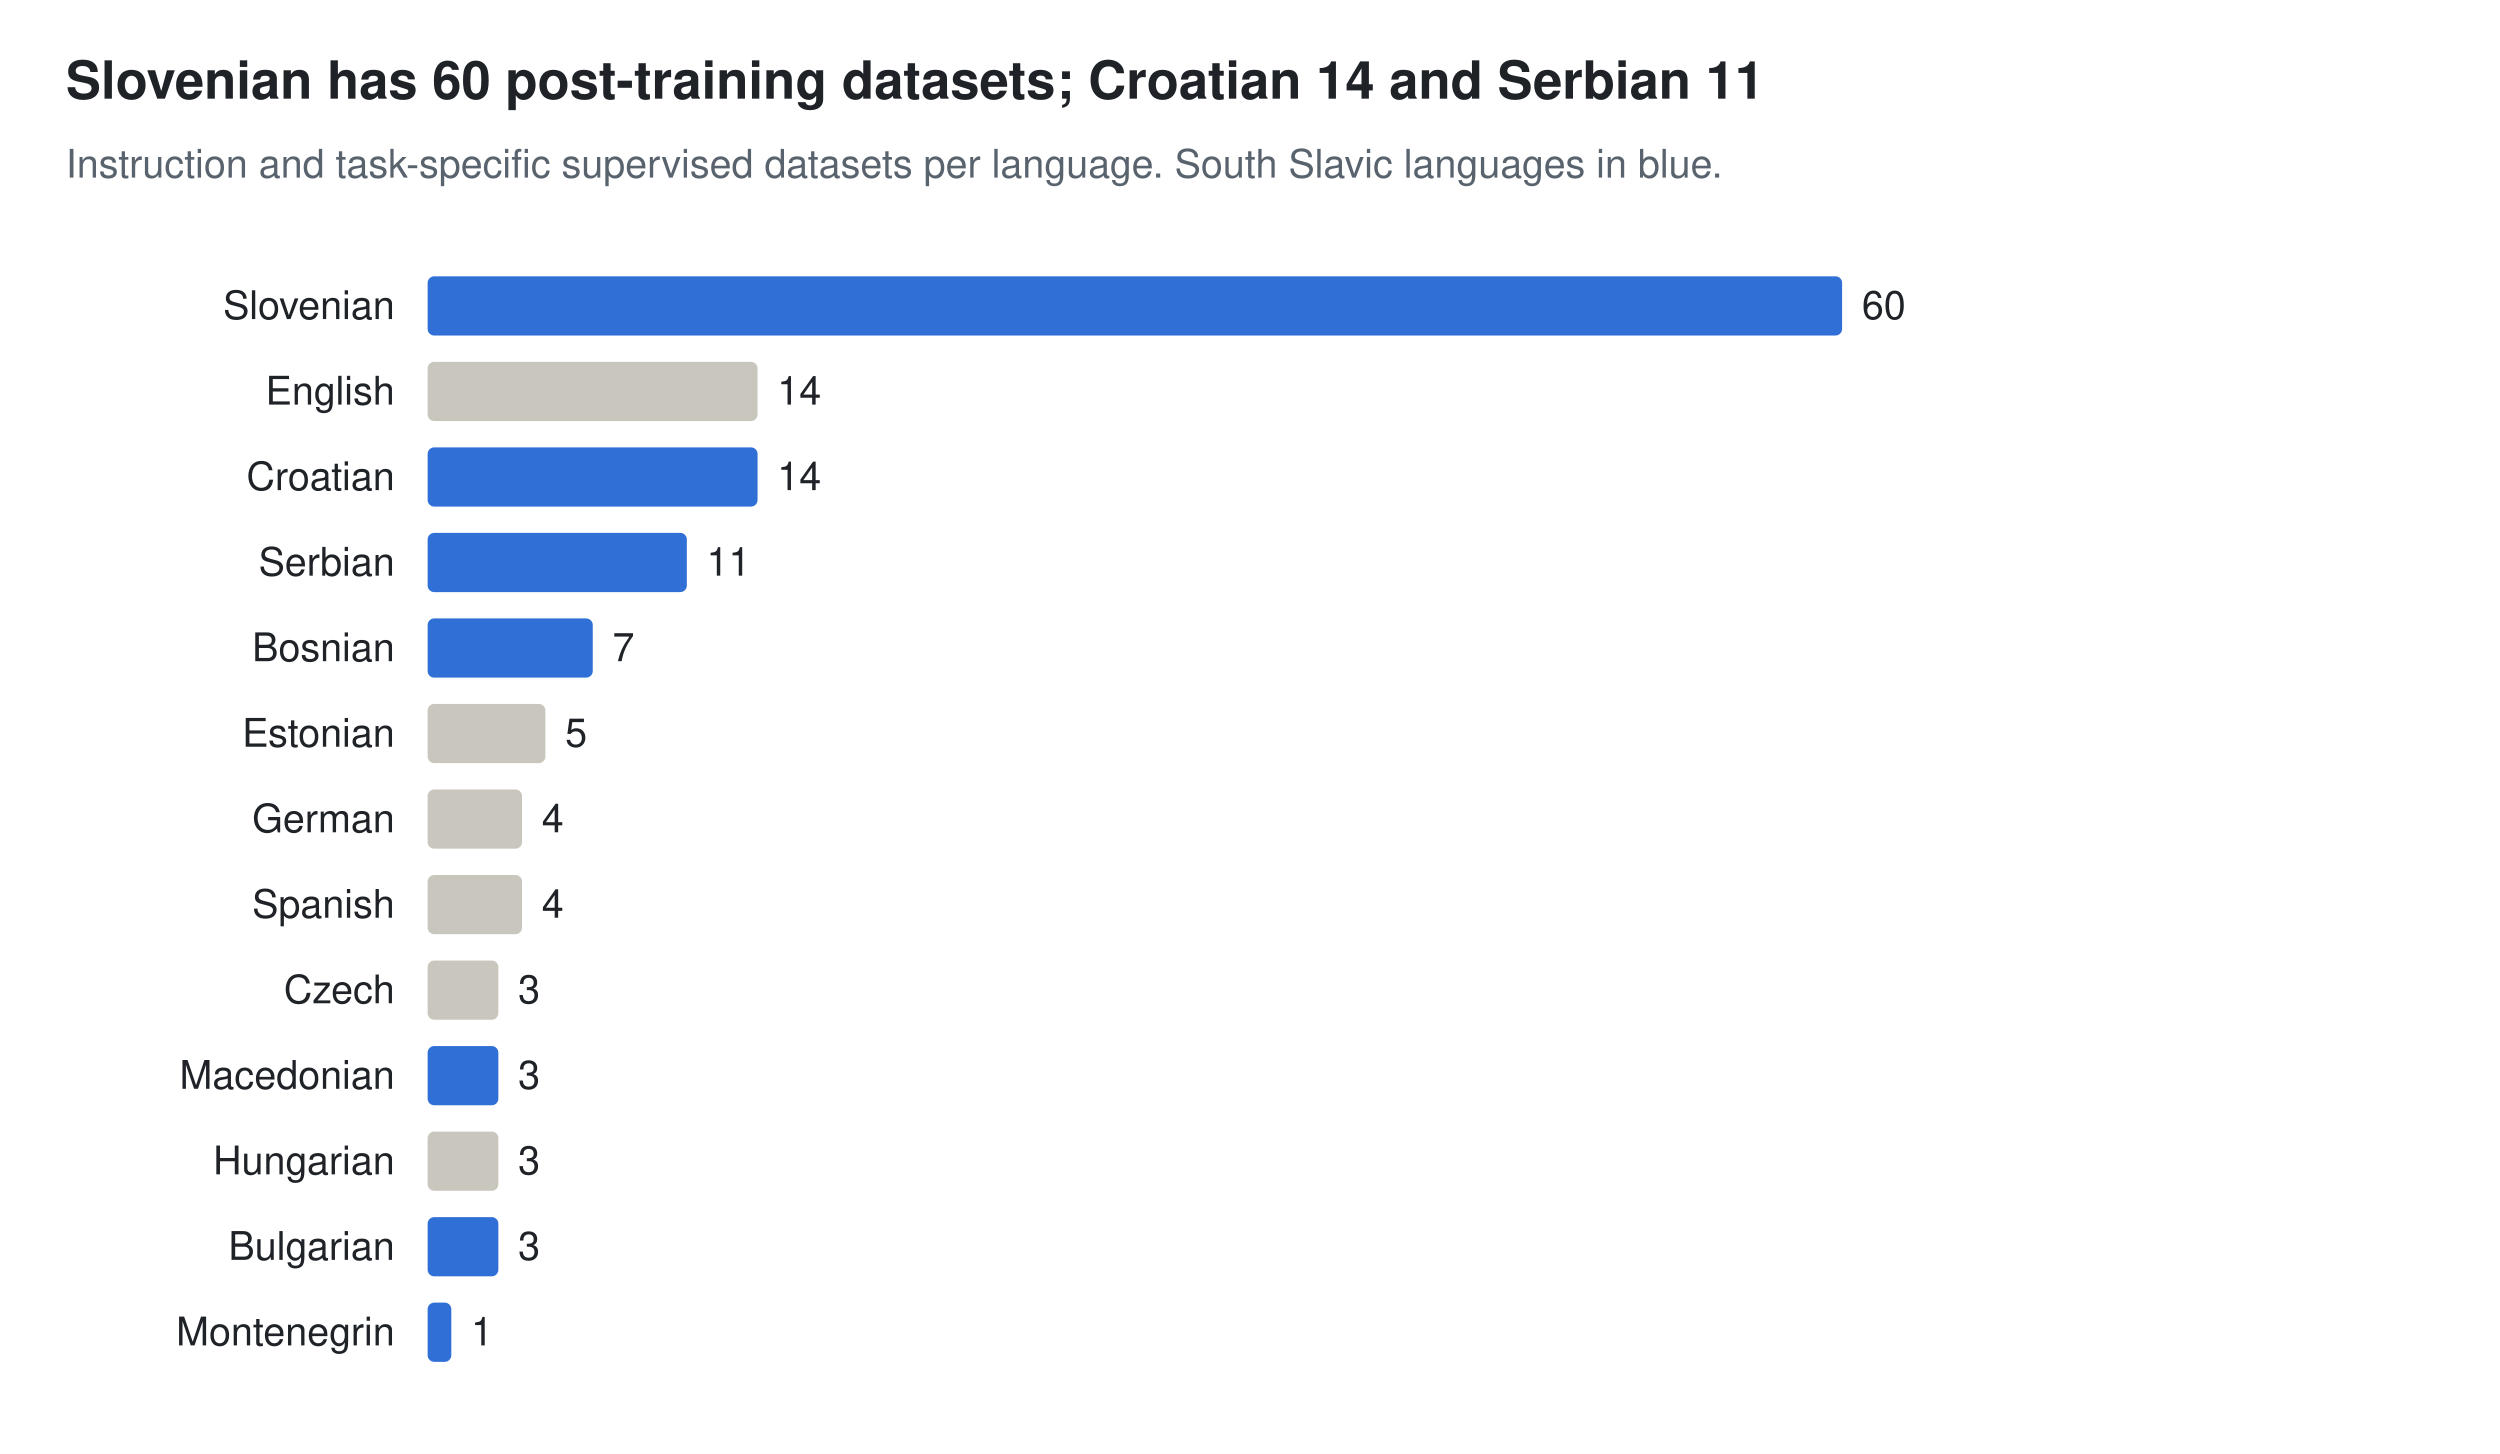
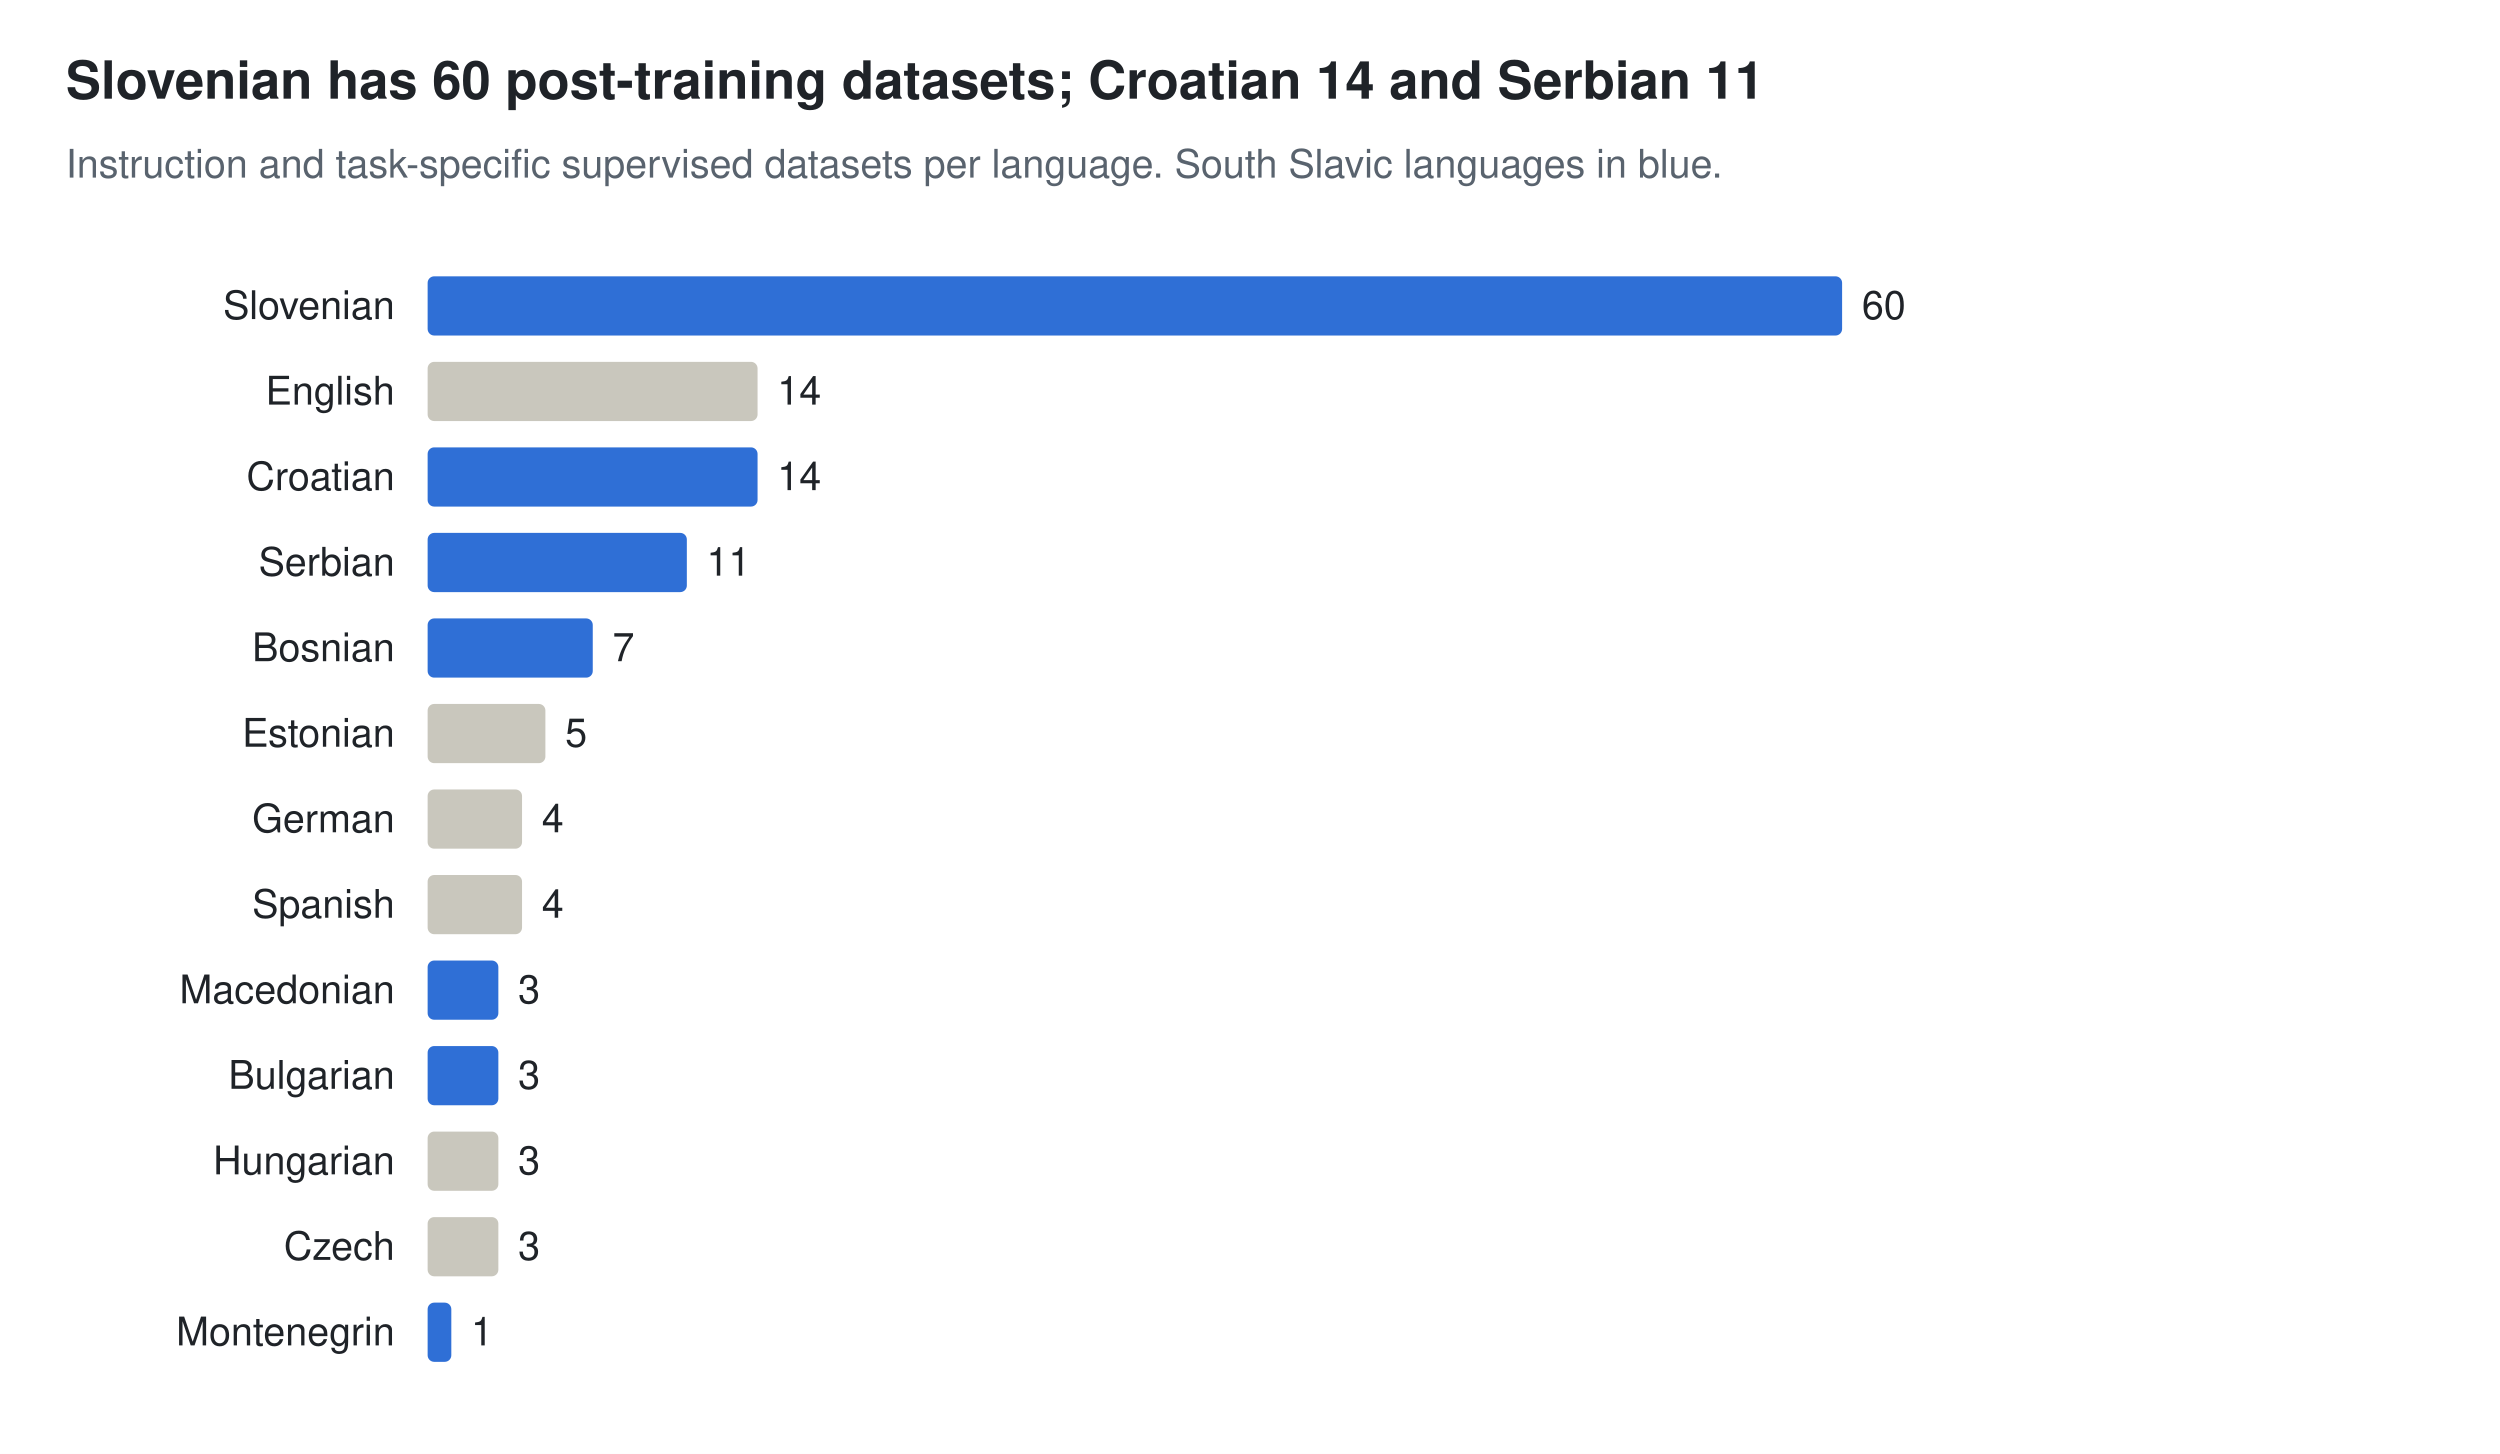
<svg xmlns="http://www.w3.org/2000/svg" viewBox="0 0 760 442" width="760" height="442" font-family="-apple-system,BlinkMacSystemFont,'Segoe UI',Helvetica,Arial,sans-serif" font-size="12">
  <rect width="760" height="442" fill="#ffffff" />
  <text x="20" y="30" font-size="16" font-weight="600" fill="#1f2328">Slovenian has 60 post-training datasets; Croatian 14 and Serbian 11</text>
  <text x="20" y="54" fill="#59636e">Instruction and task-specific supervised datasets per language. South Slavic languages in blue.</text>
  <text x="120" y="97" text-anchor="end" fill="#1f2328">Slovenian</text>
  <rect x="130" y="84" width="430.0" height="18" rx="2" fill="#2f6fd6" />
  <text x="566.0" y="97" fill="#1f2328">60</text>
  <text x="120" y="123" text-anchor="end" fill="#1f2328">English</text>
  <rect x="130" y="110" width="100.3" height="18" rx="2" fill="#c9c7bd" />
  <text x="236.3" y="123" fill="#1f2328">14</text>
  <text x="120" y="149" text-anchor="end" fill="#1f2328">Croatian</text>
  <rect x="130" y="136" width="100.3" height="18" rx="2" fill="#2f6fd6" />
  <text x="236.3" y="149" fill="#1f2328">14</text>
  <text x="120" y="175" text-anchor="end" fill="#1f2328">Serbian</text>
  <rect x="130" y="162" width="78.8" height="18" rx="2" fill="#2f6fd6" />
  <text x="214.8" y="175" fill="#1f2328">11</text>
  <text x="120" y="201" text-anchor="end" fill="#1f2328">Bosnian</text>
  <rect x="130" y="188" width="50.2" height="18" rx="2" fill="#2f6fd6" />
  <text x="186.2" y="201" fill="#1f2328">7</text>
  <text x="120" y="227" text-anchor="end" fill="#1f2328">Estonian</text>
  <rect x="130" y="214" width="35.8" height="18" rx="2" fill="#c9c7bd" />
  <text x="171.8" y="227" fill="#1f2328">5</text>
  <text x="120" y="253" text-anchor="end" fill="#1f2328">German</text>
  <rect x="130" y="240" width="28.7" height="18" rx="2" fill="#c9c7bd" />
  <text x="164.7" y="253" fill="#1f2328">4</text>
  <text x="120" y="279" text-anchor="end" fill="#1f2328">Spanish</text>
  <rect x="130" y="266" width="28.7" height="18" rx="2" fill="#c9c7bd" />
  <text x="164.7" y="279" fill="#1f2328">4</text>
-   <text x="120" y="305" text-anchor="end" fill="#1f2328">Czech</text>
-   <rect x="130" y="292" width="21.5" height="18" rx="2" fill="#c9c7bd" />
+   <text x="120" y="305" text-anchor="end" fill="#1f2328">Macedonian</text>
+   <rect x="130" y="292" width="21.5" height="18" rx="2" fill="#2f6fd6" />
  <text x="157.5" y="305" fill="#1f2328">3</text>
-   <text x="120" y="331" text-anchor="end" fill="#1f2328">Macedonian</text>
+   <text x="120" y="331" text-anchor="end" fill="#1f2328">Bulgarian</text>
  <rect x="130" y="318" width="21.5" height="18" rx="2" fill="#2f6fd6" />
  <text x="157.5" y="331" fill="#1f2328">3</text>
  <text x="120" y="357" text-anchor="end" fill="#1f2328">Hungarian</text>
  <rect x="130" y="344" width="21.5" height="18" rx="2" fill="#c9c7bd" />
  <text x="157.5" y="357" fill="#1f2328">3</text>
-   <text x="120" y="383" text-anchor="end" fill="#1f2328">Bulgarian</text>
-   <rect x="130" y="370" width="21.5" height="18" rx="2" fill="#2f6fd6" />
+   <text x="120" y="383" text-anchor="end" fill="#1f2328">Czech</text>
+   <rect x="130" y="370" width="21.5" height="18" rx="2" fill="#c9c7bd" />
  <text x="157.5" y="383" fill="#1f2328">3</text>
  <text x="120" y="409" text-anchor="end" fill="#1f2328">Montenegrin</text>
  <rect x="130" y="396" width="7.2" height="18" rx="2" fill="#2f6fd6" />
  <text x="143.2" y="409" fill="#1f2328">1</text>
</svg>
